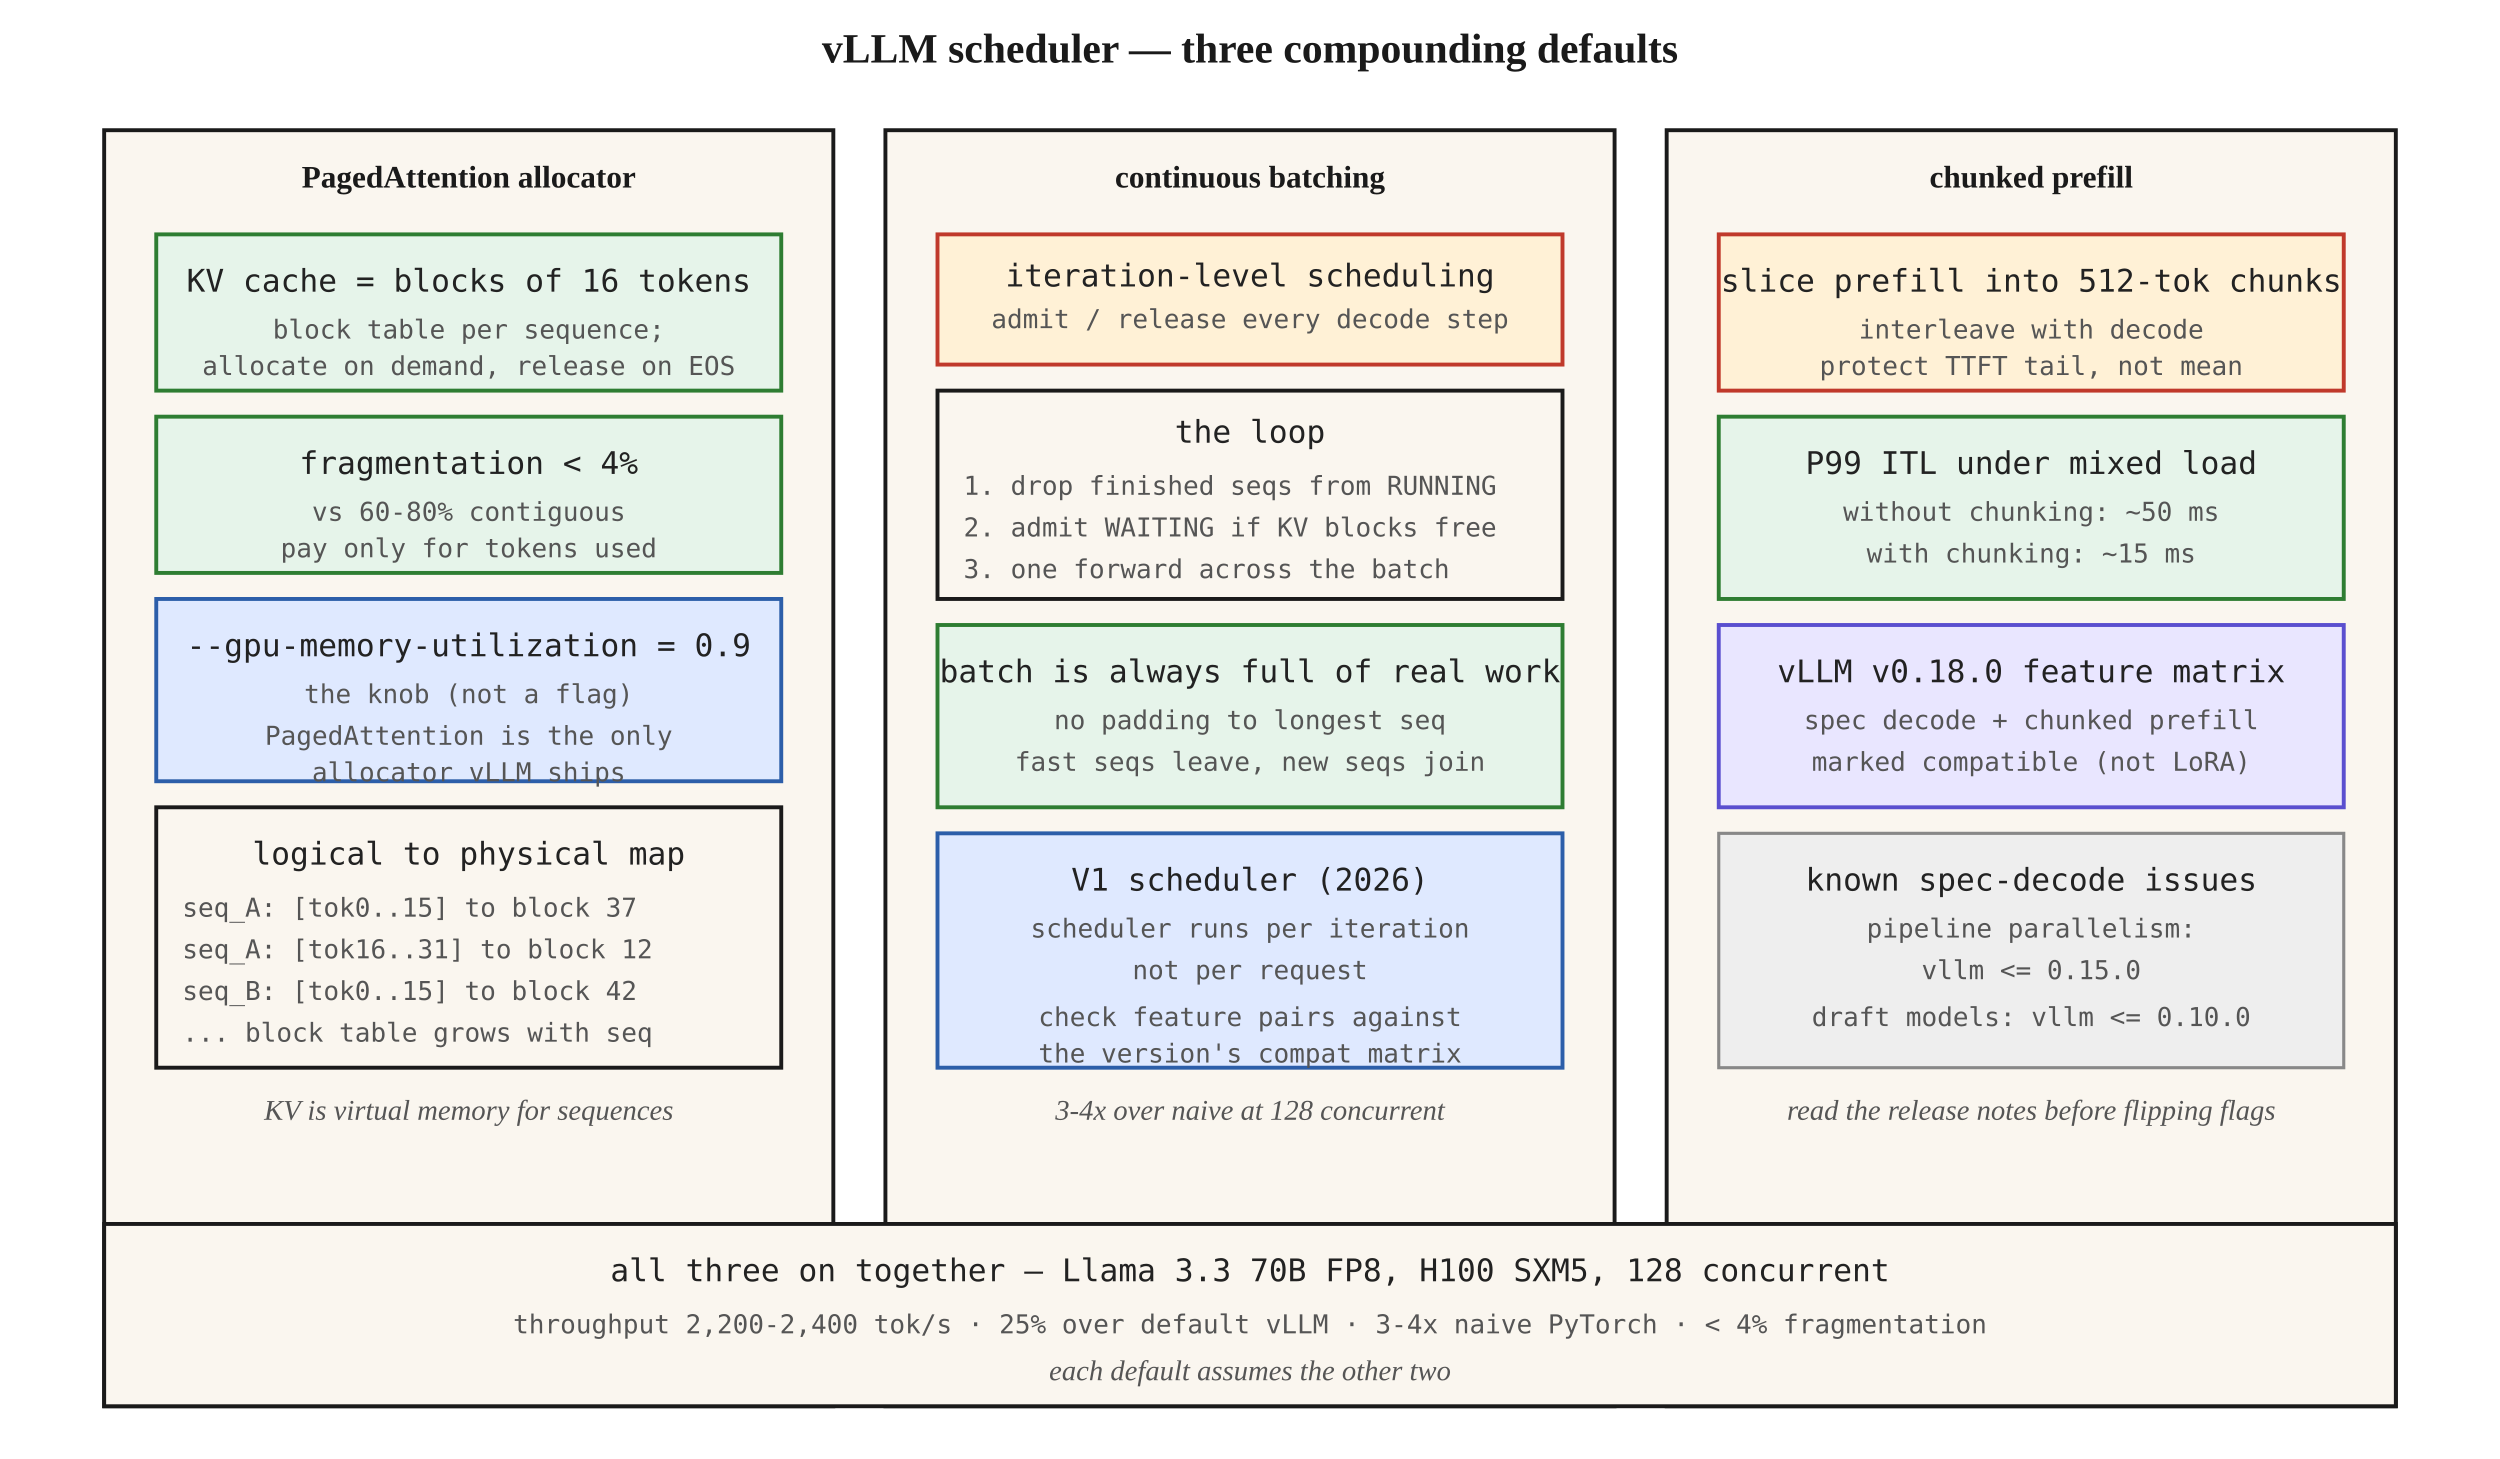
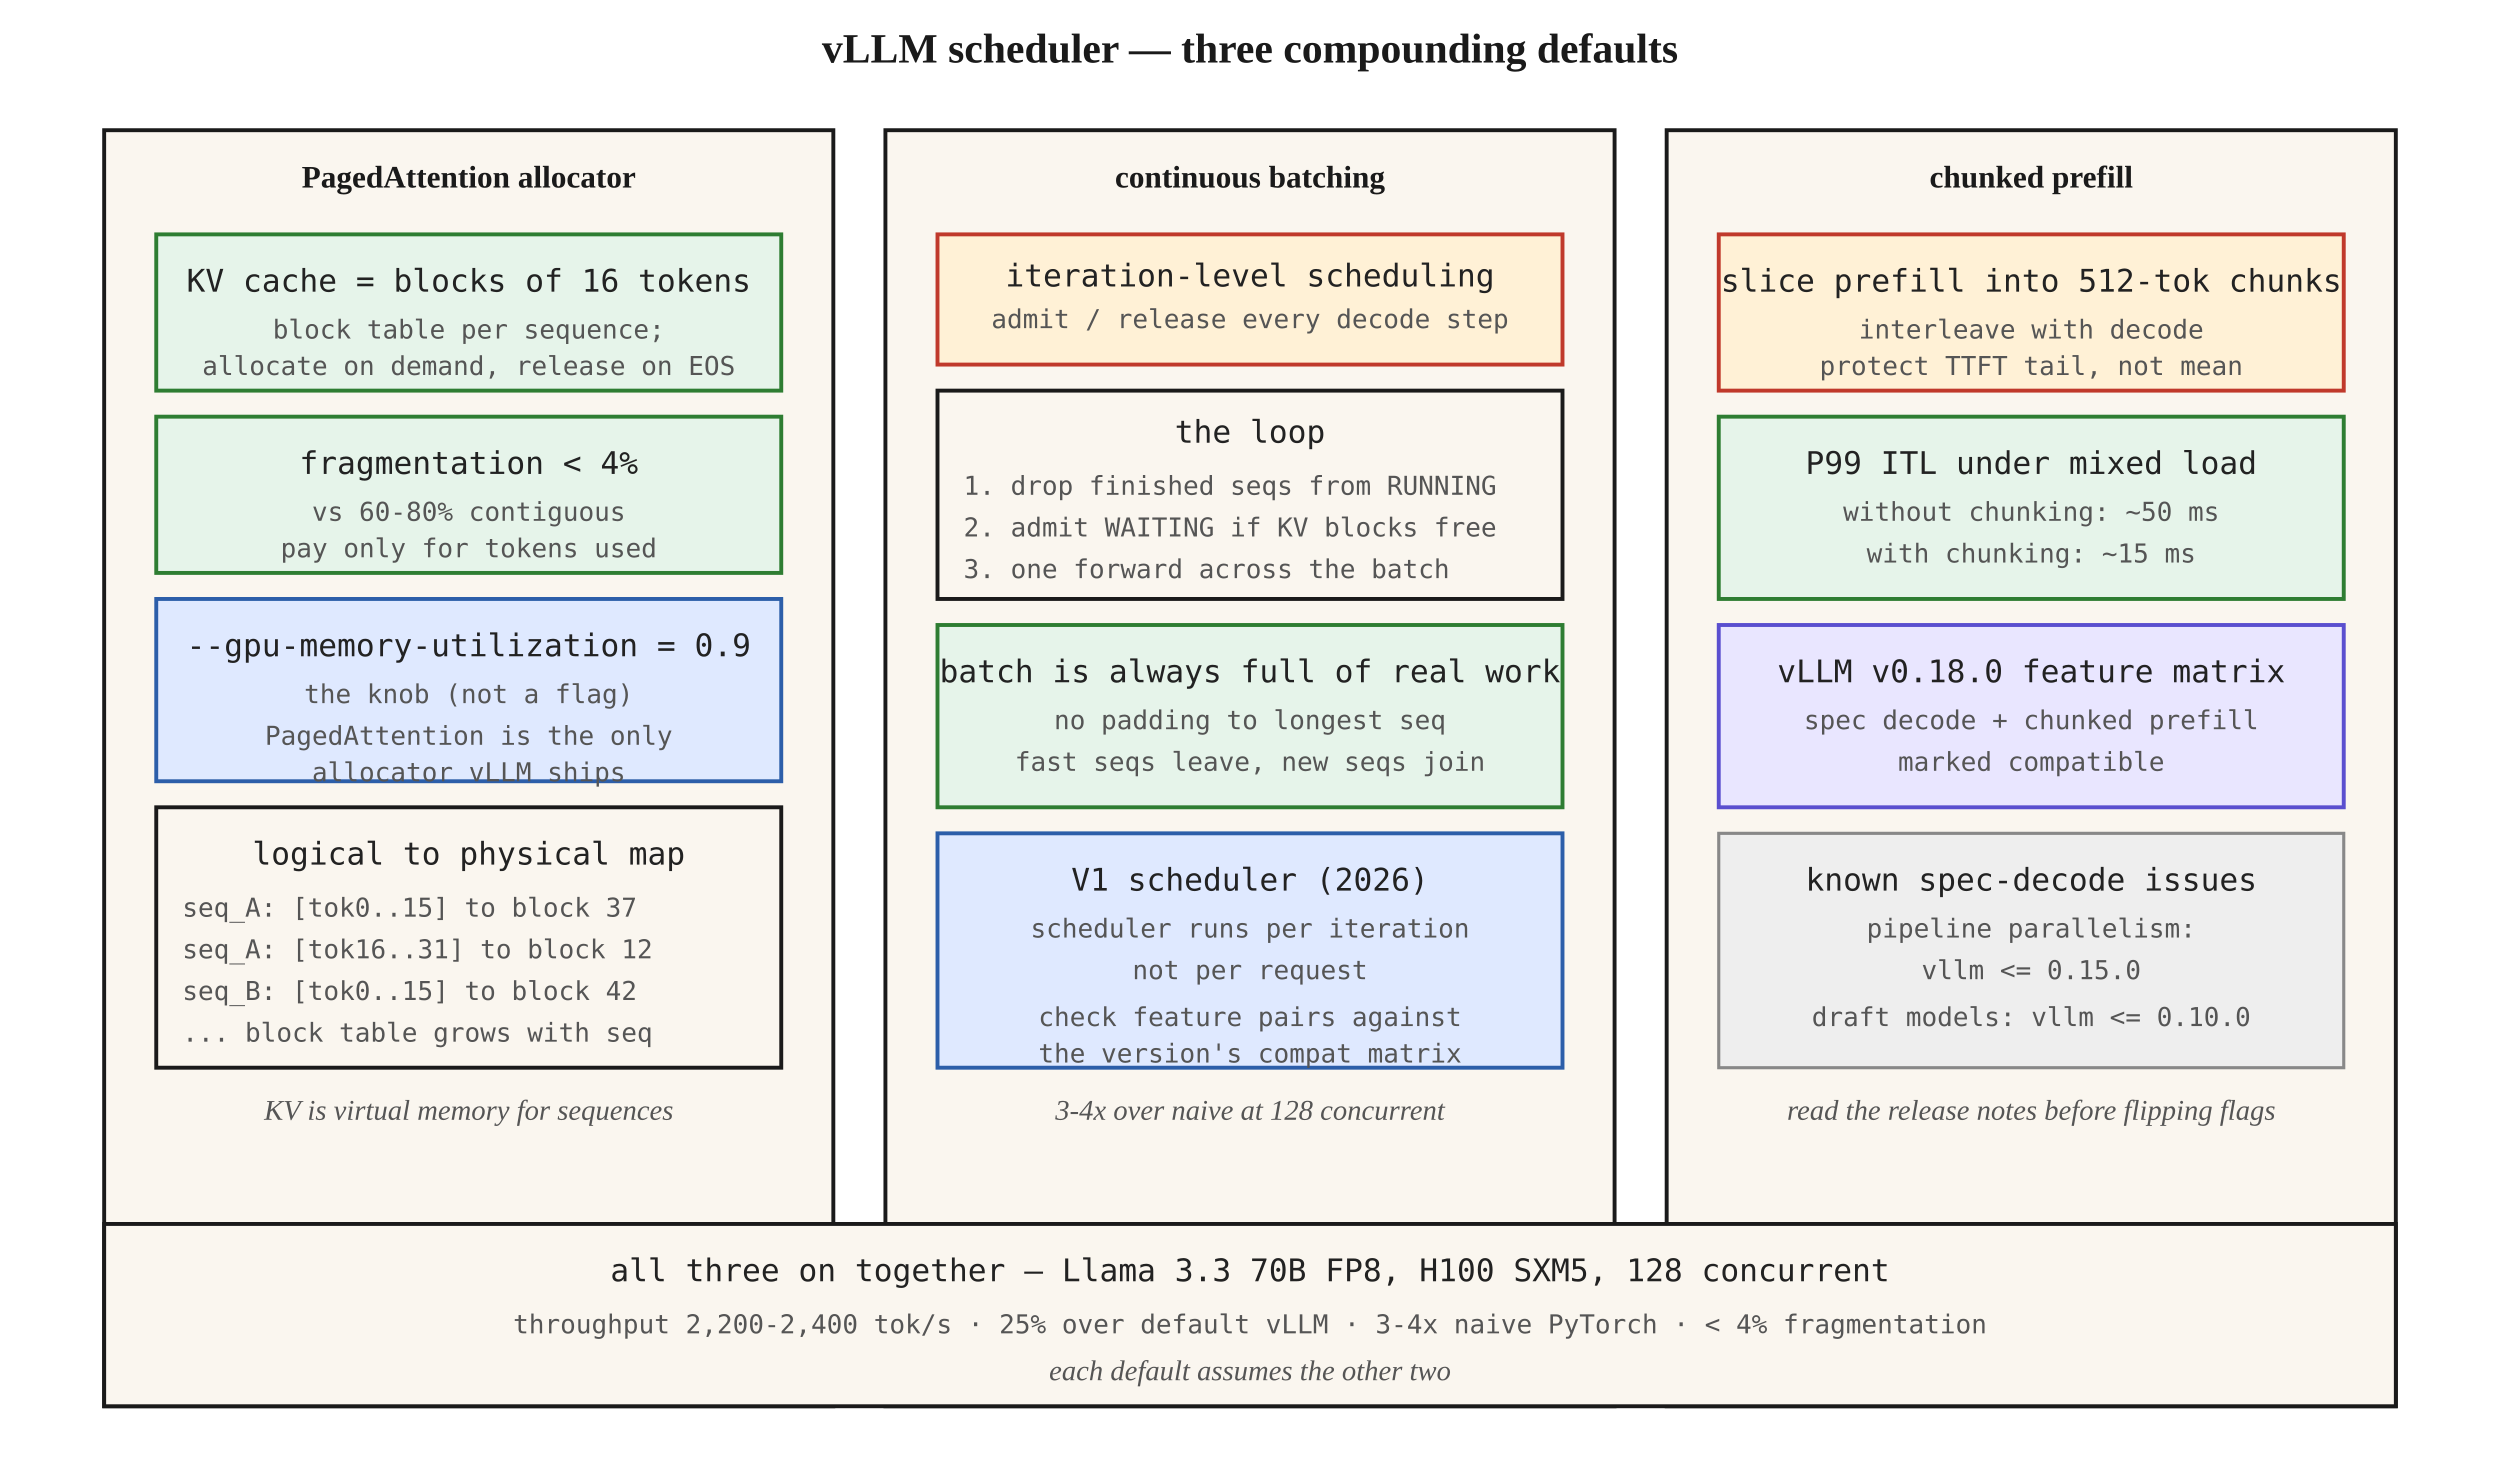
<svg xmlns="http://www.w3.org/2000/svg" viewBox="0 0 960 560" font-family="Georgia, 'Times New Roman', serif">
  <defs>
    <style>
      .box { fill: #faf6ef; stroke: #1a1a1a; stroke-width: 1.5; }
      .hot { fill: #fff1d6; stroke: #c0392b; stroke-width: 1.5; }
      .cool { fill: #e6f4ea; stroke: #2e7d32; stroke-width: 1.5; }
      .cold { fill: #dfe9ff; stroke: #2c5ea9; stroke-width: 1.5; }
      .dsk { fill: #e9e6ff; stroke: #5a4fcf; stroke-width: 1.5; }
      .old { fill: #eeeeee; stroke: #888; stroke-width: 1.2; }
      .title { font-size: 16px; font-weight: 700; fill: #1a1a1a; }
      .head { font-size: 12px; font-weight: 700; fill: #1a1a1a; }
      .step { font-size: 12px; font-family: 'Menlo', monospace; fill: #222; }
      .small { font-size: 10px; font-family: 'Menlo', monospace; fill: #555; }
      .caption { font-size: 11px; fill: #555; font-style: italic; }
    </style>
  </defs>
  <text x="480" y="24" text-anchor="middle" class="title">vLLM scheduler — three compounding defaults</text>
  <rect x="40" y="50" width="280" height="490" class="box" />
  <text x="180" y="72" text-anchor="middle" class="head">PagedAttention allocator</text>
  <rect x="60" y="90" width="240" height="60" class="cool" />
  <text x="180" y="112" text-anchor="middle" class="step">KV cache = blocks of 16 tokens</text>
  <text x="180" y="130" text-anchor="middle" class="small">block table per sequence;</text>
  <text x="180" y="144" text-anchor="middle" class="small">allocate on demand, release on EOS</text>
  <rect x="60" y="160" width="240" height="60" class="cool" />
  <text x="180" y="182" text-anchor="middle" class="step">fragmentation &lt; 4%</text>
  <text x="180" y="200" text-anchor="middle" class="small">vs 60-80% contiguous</text>
  <text x="180" y="214" text-anchor="middle" class="small">pay only for tokens used</text>
  <rect x="60" y="230" width="240" height="70" class="cold" />
  <text x="180" y="252" text-anchor="middle" class="step">--gpu-memory-utilization = 0.9</text>
  <text x="180" y="270" text-anchor="middle" class="small">the knob (not a flag)</text>
  <text x="180" y="286" text-anchor="middle" class="small">PagedAttention is the only</text>
  <text x="180" y="300" text-anchor="middle" class="small">allocator vLLM ships</text>
  <rect x="60" y="310" width="240" height="100" class="box" />
  <text x="180" y="332" text-anchor="middle" class="step">logical to physical map</text>
  <text x="70" y="352" class="small">seq_A: [tok0..15] to block 37</text>
  <text x="70" y="368" class="small">seq_A: [tok16..31] to block 12</text>
  <text x="70" y="384" class="small">seq_B: [tok0..15] to block 42</text>
  <text x="70" y="400" class="small">... block table grows with seq</text>
  <text x="180" y="430" text-anchor="middle" class="caption">KV is virtual memory for sequences</text>
  <rect x="340" y="50" width="280" height="490" class="box" />
  <text x="480" y="72" text-anchor="middle" class="head">continuous batching</text>
  <rect x="360" y="90" width="240" height="50" class="hot" />
  <text x="480" y="110" text-anchor="middle" class="step">iteration-level scheduling</text>
  <text x="480" y="126" text-anchor="middle" class="small">admit / release every decode step</text>
  <rect x="360" y="150" width="240" height="80" class="box" />
  <text x="480" y="170" text-anchor="middle" class="step">the loop</text>
  <text x="370" y="190" class="small">1. drop finished seqs from RUNNING</text>
  <text x="370" y="206" class="small">2. admit WAITING if KV blocks free</text>
  <text x="370" y="222" class="small">3. one forward across the batch</text>
  <rect x="360" y="240" width="240" height="70" class="cool" />
  <text x="480" y="262" text-anchor="middle" class="step">batch is always full of real work</text>
  <text x="480" y="280" text-anchor="middle" class="small">no padding to longest seq</text>
  <text x="480" y="296" text-anchor="middle" class="small">fast seqs leave, new seqs join</text>
  <rect x="360" y="320" width="240" height="90" class="cold" />
  <text x="480" y="342" text-anchor="middle" class="step">V1 scheduler (2026)</text>
  <text x="480" y="360" text-anchor="middle" class="small">scheduler runs per iteration</text>
  <text x="480" y="376" text-anchor="middle" class="small">not per request</text>
  <text x="480" y="394" text-anchor="middle" class="small">check feature pairs against</text>
  <text x="480" y="408" text-anchor="middle" class="small">the version's compat matrix</text>
  <text x="480" y="430" text-anchor="middle" class="caption">3-4x over naive at 128 concurrent</text>
  <rect x="640" y="50" width="280" height="490" class="box" />
  <text x="780" y="72" text-anchor="middle" class="head">chunked prefill</text>
  <rect x="660" y="90" width="240" height="60" class="hot" />
  <text x="780" y="112" text-anchor="middle" class="step">slice prefill into 512-tok chunks</text>
  <text x="780" y="130" text-anchor="middle" class="small">interleave with decode</text>
  <text x="780" y="144" text-anchor="middle" class="small">protect TTFT tail, not mean</text>
  <rect x="660" y="160" width="240" height="70" class="cool" />
  <text x="780" y="182" text-anchor="middle" class="step">P99 ITL under mixed load</text>
  <text x="780" y="200" text-anchor="middle" class="small">without chunking: ~50 ms</text>
  <text x="780" y="216" text-anchor="middle" class="small">with chunking: ~15 ms</text>
  <rect x="660" y="240" width="240" height="70" class="dsk" />
  <text x="780" y="262" text-anchor="middle" class="step">vLLM v0.18.0 feature matrix</text>
  <text x="780" y="280" text-anchor="middle" class="small">spec decode + chunked prefill</text>
-   <text x="780" y="296" text-anchor="middle" class="small">marked compatible (not LoRA)</text>
+   <text x="780" y="296" text-anchor="middle" class="small">marked compatible</text>
  <rect x="660" y="320" width="240" height="90" class="old" />
  <text x="780" y="342" text-anchor="middle" class="step">known spec-decode issues</text>
  <text x="780" y="360" text-anchor="middle" class="small">pipeline parallelism:</text>
  <text x="780" y="376" text-anchor="middle" class="small">vllm &lt;= 0.15.0</text>
  <text x="780" y="394" text-anchor="middle" class="small">draft models: vllm &lt;= 0.10.0</text>
  <text x="780" y="430" text-anchor="middle" class="caption">read the release notes before flipping flags</text>
  <rect x="40" y="470" width="880" height="70" class="box" />
  <text x="480" y="492" text-anchor="middle" class="step">all three on together — Llama 3.3 70B FP8, H100 SXM5, 128 concurrent</text>
  <text x="480" y="512" text-anchor="middle" class="small">throughput 2,200-2,400 tok/s  ·  25% over default vLLM  ·  3-4x naive PyTorch  ·  &lt; 4% fragmentation</text>
  <text x="480" y="530" text-anchor="middle" class="caption">each default assumes the other two</text>
</svg>
